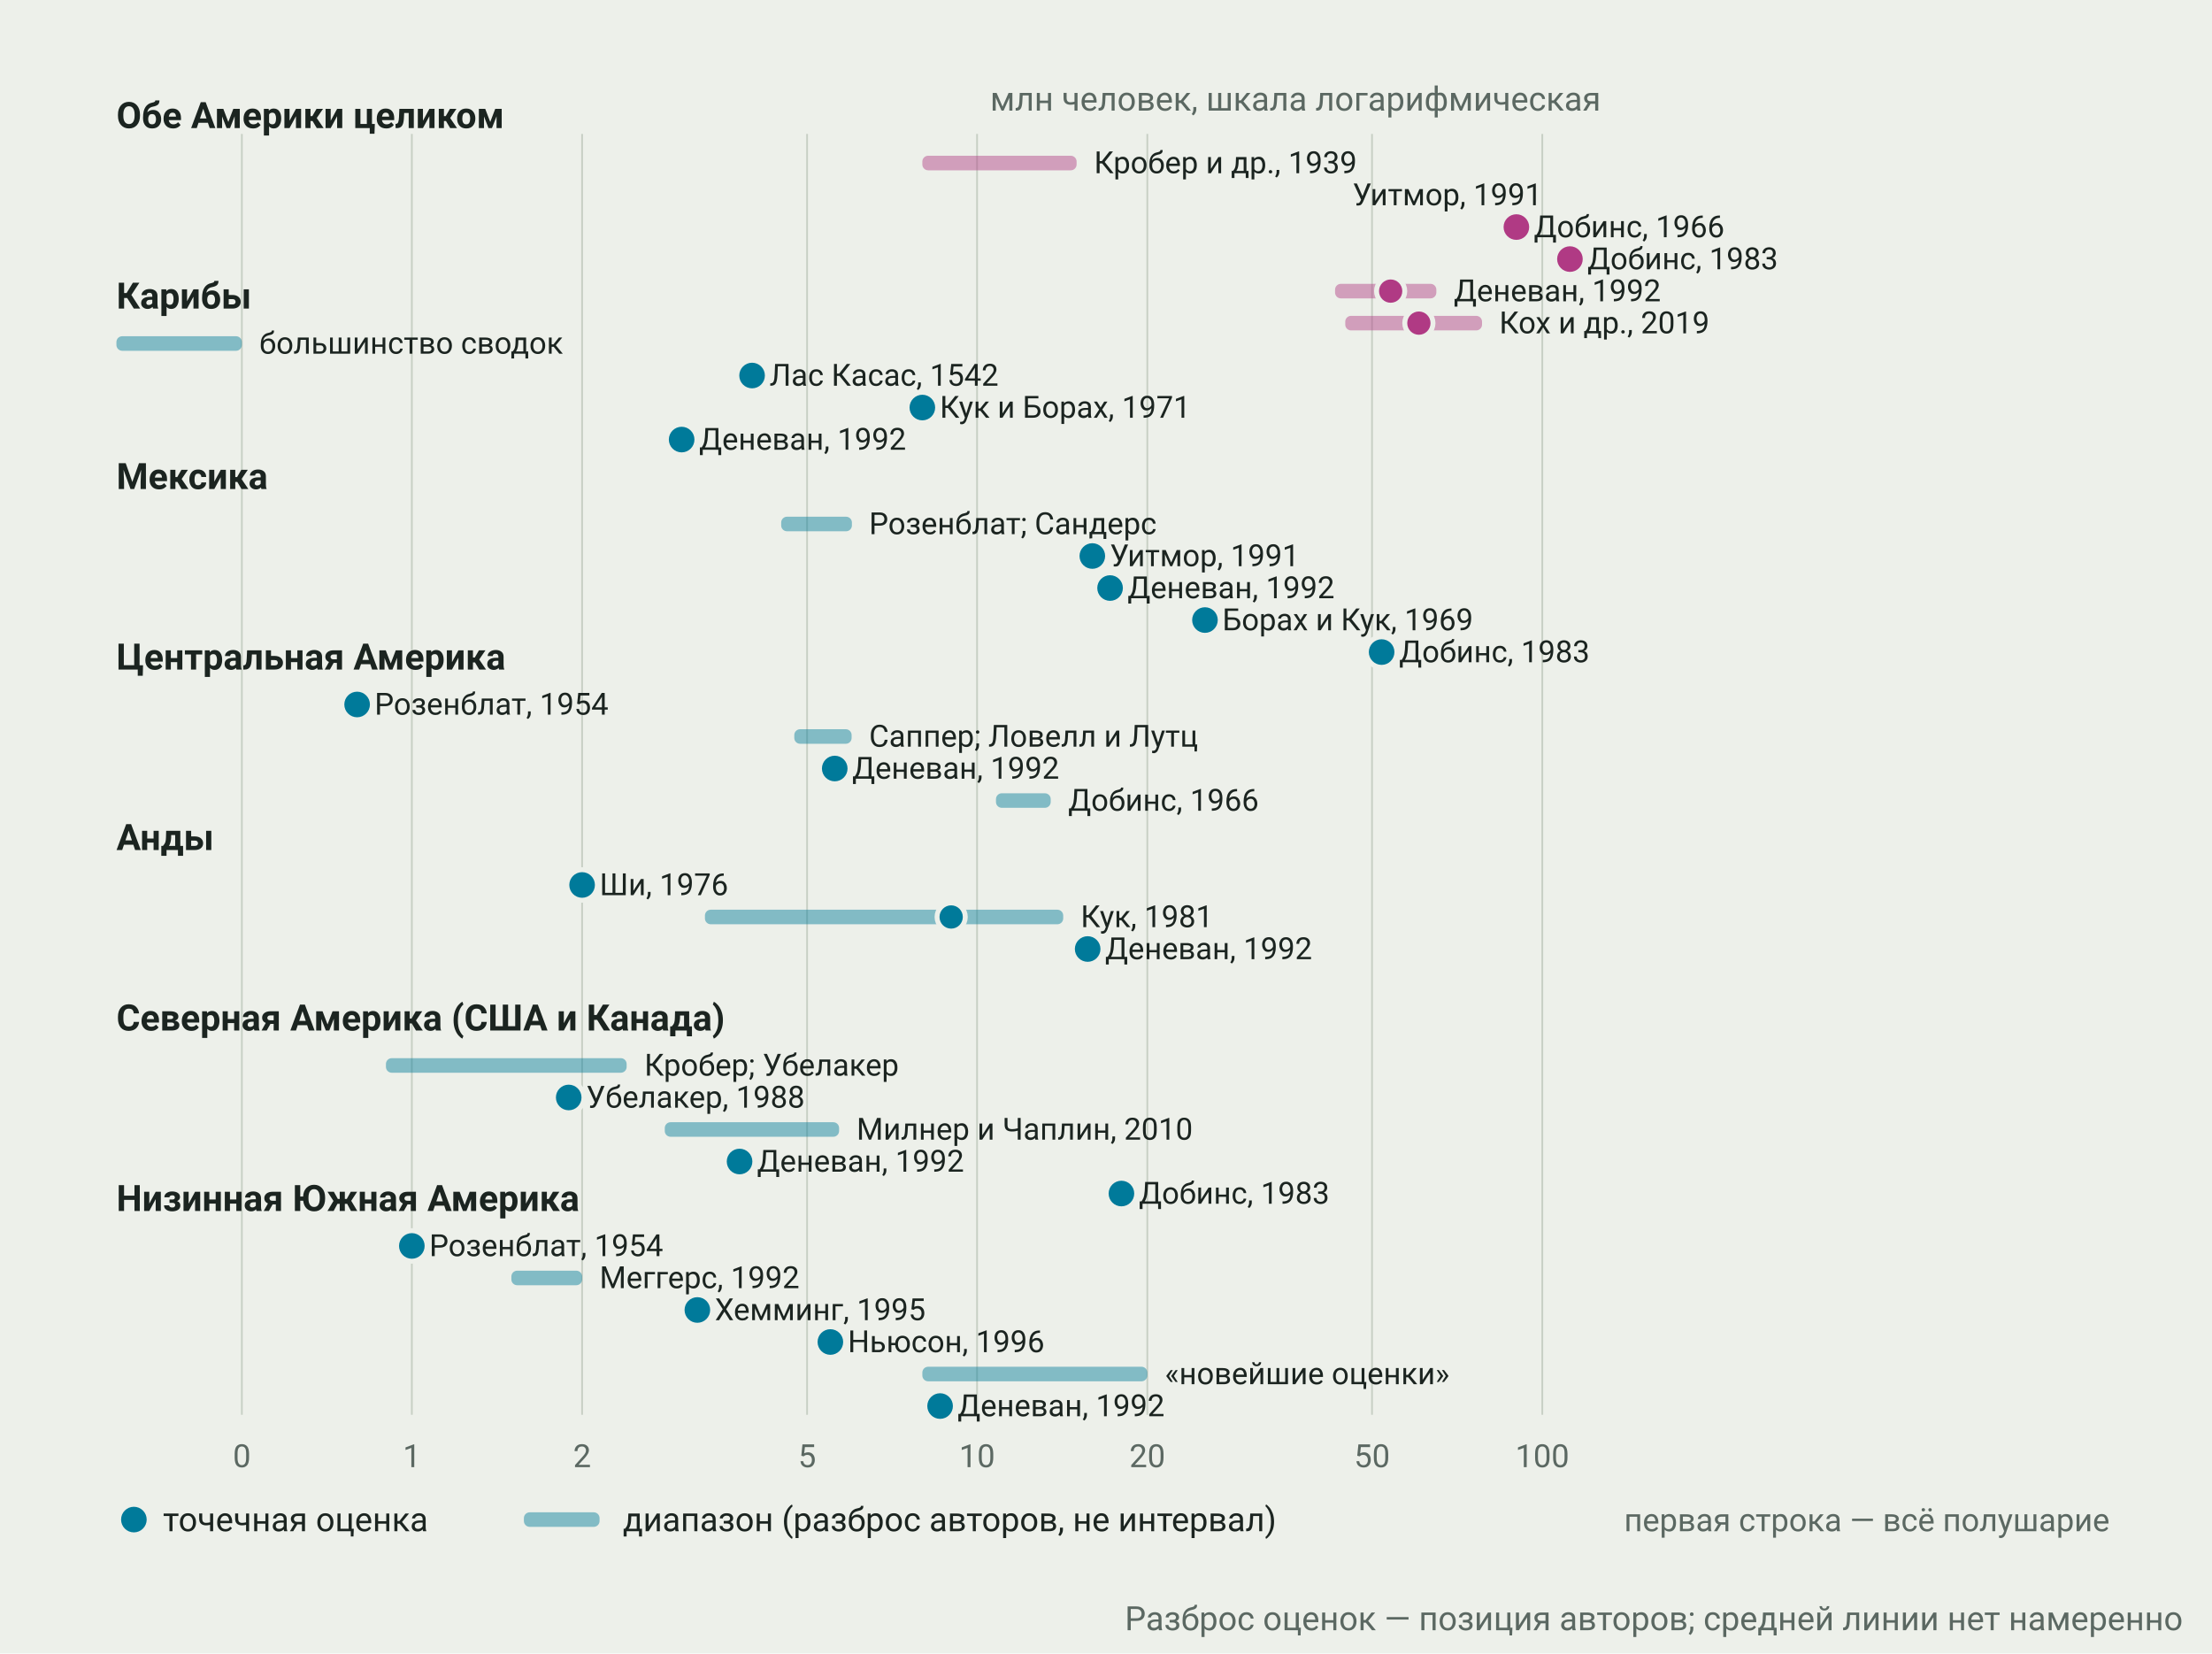
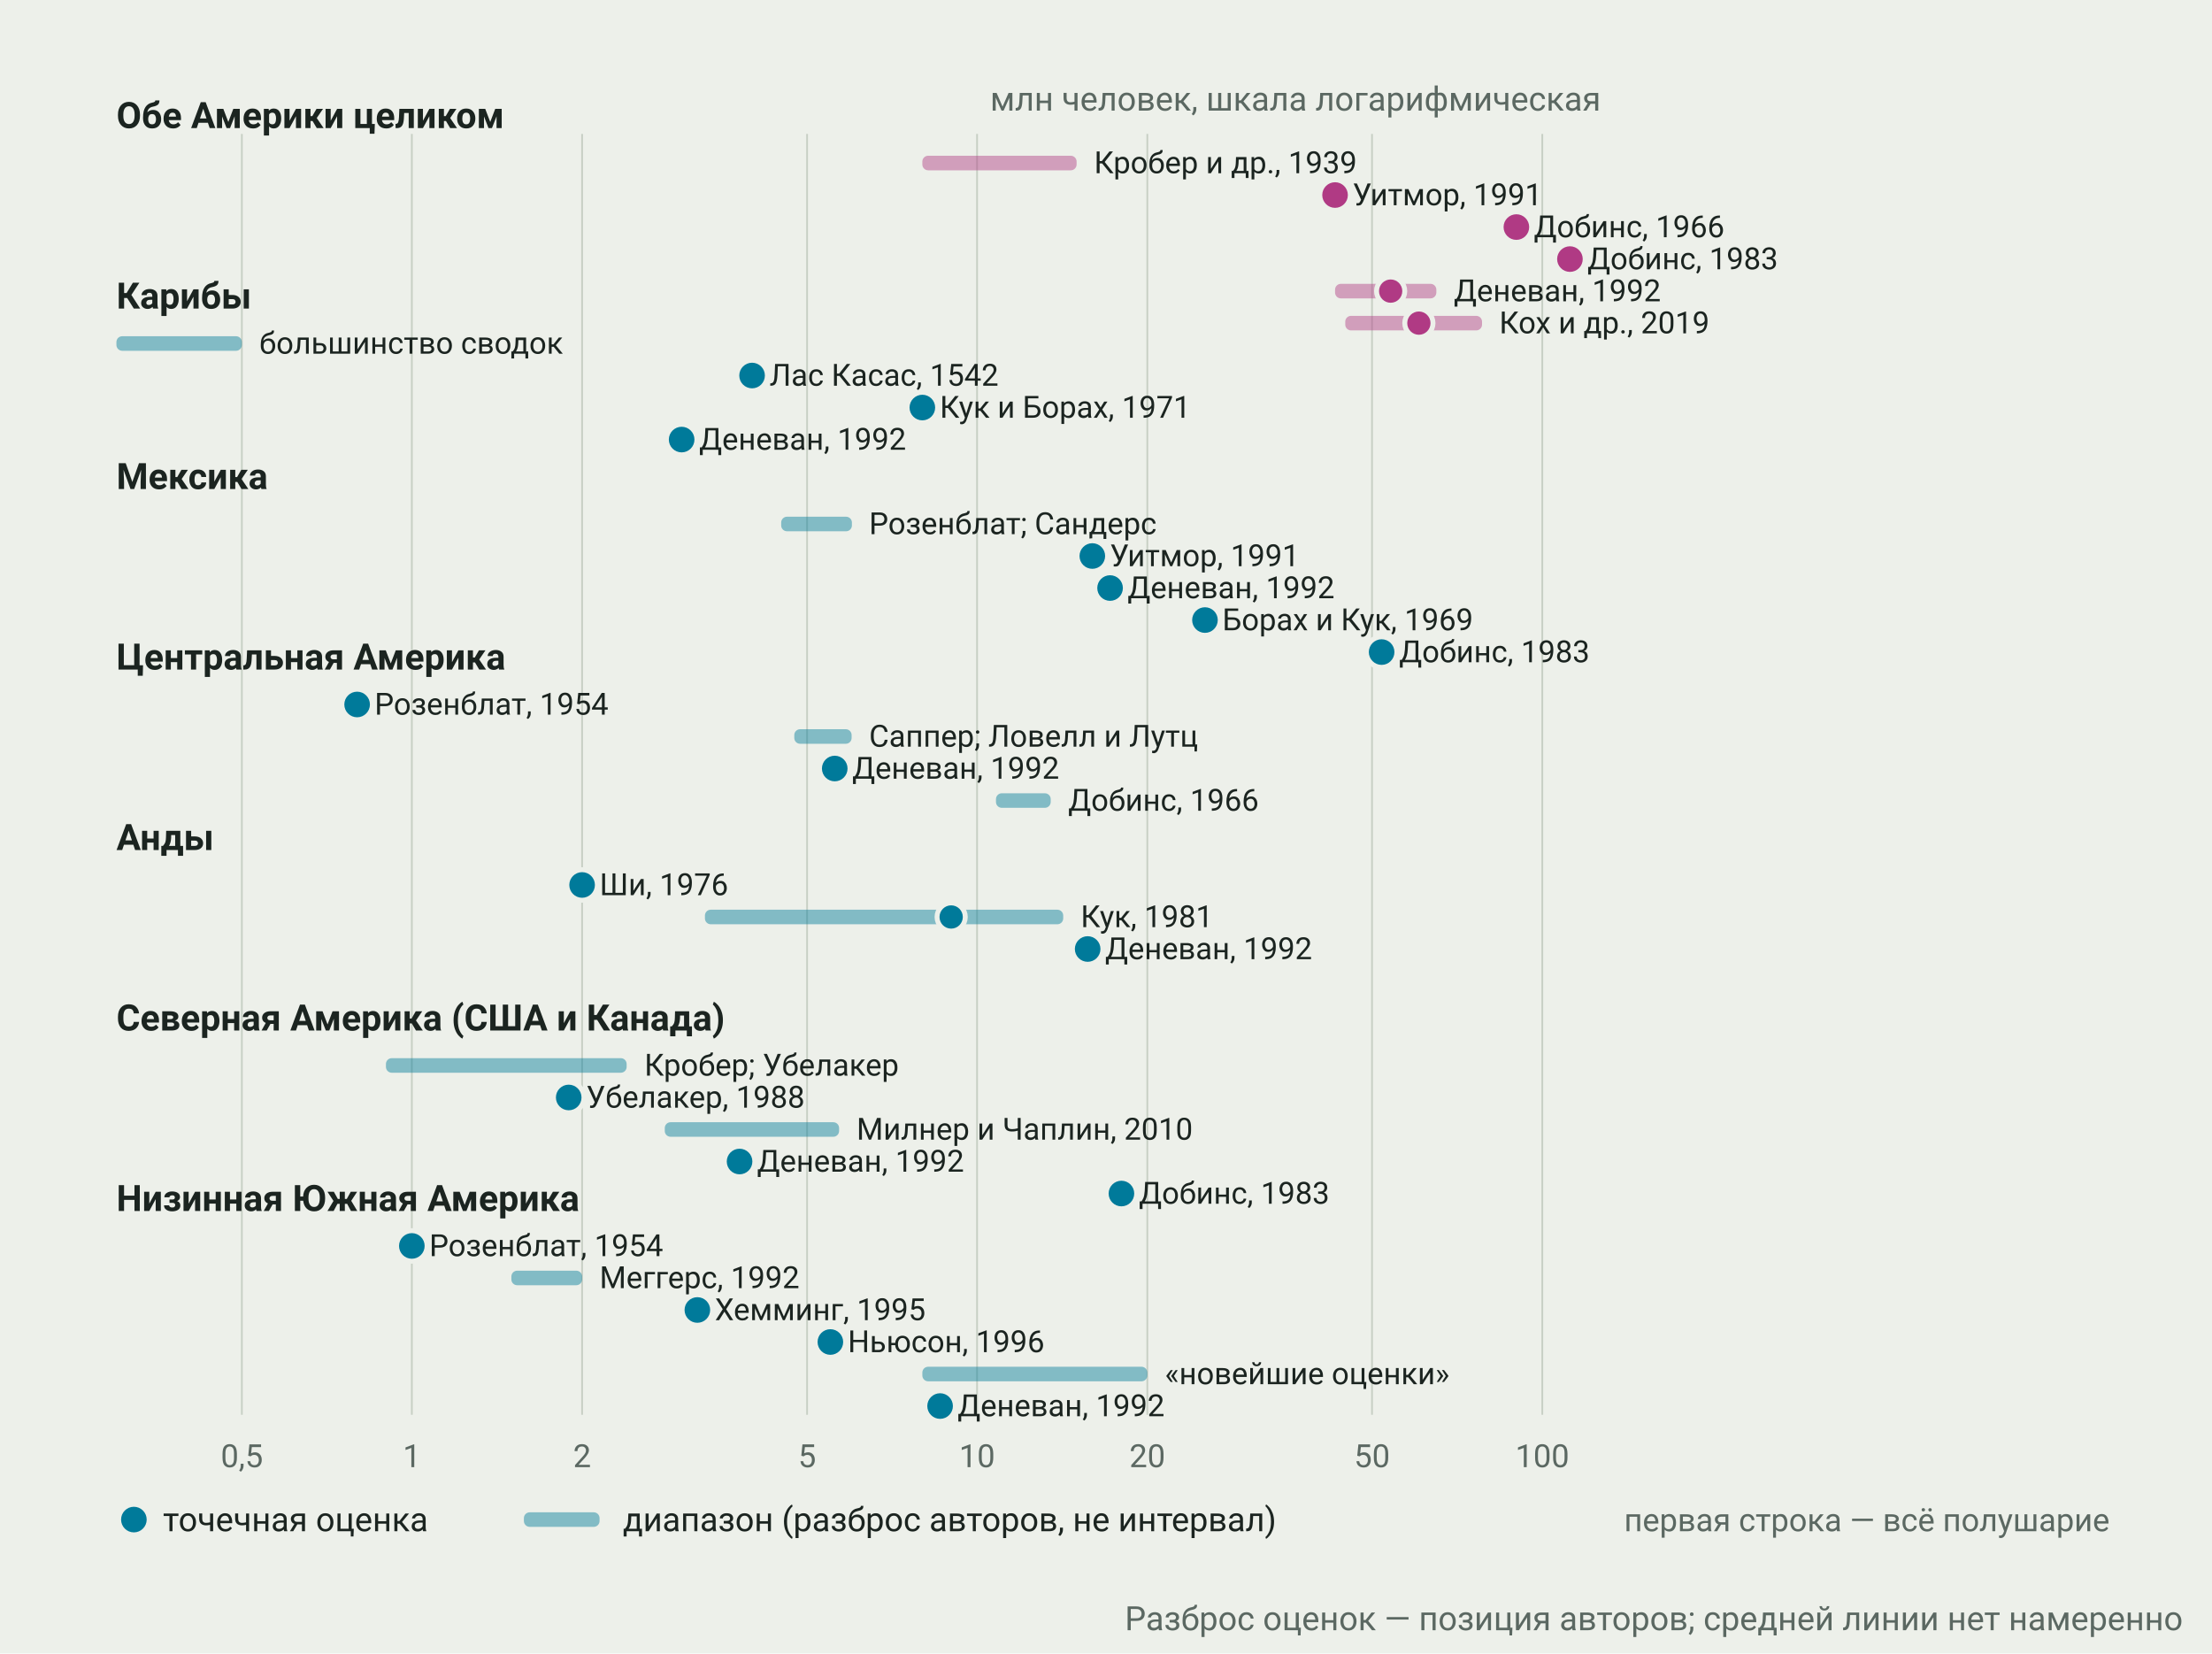
<svg xmlns="http://www.w3.org/2000/svg" viewBox="0 0 760 568" width="760" height="568" role="img" aria-labelledby="t d" font-family="'Alegreya Sans','Segoe UI',Roboto,'Helvetica Neue',Arial,sans-serif">
  <rect width="760" height="568" fill="#EDF0EA" />
  <line x1="83.1" y1="46.0" x2="83.1" y2="486.0" stroke="#C7CFC4" stroke-width="0.6" stroke-opacity="1.0" />
-   <text x="83.1" y="504.0" fill="#5B6862" font-size="11" text-anchor="middle" font-weight="400" font-family="'Alegreya Sans','Segoe UI',Roboto,'Helvetica Neue',Arial,sans-serif">0</text>
+   <text x="83.1" y="504.0" fill="#5B6862" font-size="11" text-anchor="middle" font-weight="400" font-family="'Alegreya Sans','Segoe UI',Roboto,'Helvetica Neue',Arial,sans-serif">0,5</text>
  <line x1="141.5" y1="46.0" x2="141.5" y2="486.0" stroke="#C7CFC4" stroke-width="0.6" stroke-opacity="1.0" />
  <text x="141.5" y="504.0" fill="#5B6862" font-size="11" text-anchor="middle" font-weight="400" font-family="'Alegreya Sans','Segoe UI',Roboto,'Helvetica Neue',Arial,sans-serif">1</text>
  <line x1="200.0" y1="46.0" x2="200.0" y2="486.0" stroke="#C7CFC4" stroke-width="0.6" stroke-opacity="1.0" />
  <text x="200.0" y="504.0" fill="#5B6862" font-size="11" text-anchor="middle" font-weight="400" font-family="'Alegreya Sans','Segoe UI',Roboto,'Helvetica Neue',Arial,sans-serif">2</text>
  <line x1="277.3" y1="46.0" x2="277.3" y2="486.0" stroke="#C7CFC4" stroke-width="0.6" stroke-opacity="1.0" />
  <text x="277.3" y="504.0" fill="#5B6862" font-size="11" text-anchor="middle" font-weight="400" font-family="'Alegreya Sans','Segoe UI',Roboto,'Helvetica Neue',Arial,sans-serif">5</text>
  <line x1="335.7" y1="46.0" x2="335.7" y2="486.0" stroke="#C7CFC4" stroke-width="0.6" stroke-opacity="1.0" />
  <text x="335.7" y="504.0" fill="#5B6862" font-size="11" text-anchor="middle" font-weight="400" font-family="'Alegreya Sans','Segoe UI',Roboto,'Helvetica Neue',Arial,sans-serif">10</text>
  <line x1="394.2" y1="46.0" x2="394.2" y2="486.0" stroke="#C7CFC4" stroke-width="0.6" stroke-opacity="1.0" />
  <text x="394.2" y="504.0" fill="#5B6862" font-size="11" text-anchor="middle" font-weight="400" font-family="'Alegreya Sans','Segoe UI',Roboto,'Helvetica Neue',Arial,sans-serif">20</text>
  <line x1="471.4" y1="46.0" x2="471.4" y2="486.0" stroke="#C7CFC4" stroke-width="0.6" stroke-opacity="1.0" />
  <text x="471.4" y="504.0" fill="#5B6862" font-size="11" text-anchor="middle" font-weight="400" font-family="'Alegreya Sans','Segoe UI',Roboto,'Helvetica Neue',Arial,sans-serif">50</text>
  <line x1="529.9" y1="46.0" x2="529.9" y2="486.0" stroke="#C7CFC4" stroke-width="0.6" stroke-opacity="1.0" />
  <text x="529.9" y="504.0" fill="#5B6862" font-size="11" text-anchor="middle" font-weight="400" font-family="'Alegreya Sans','Segoe UI',Roboto,'Helvetica Neue',Arial,sans-serif">100</text>
  <text x="550.0" y="38.0" fill="#5B6862" font-size="11.5" text-anchor="end" font-weight="400" font-family="'Alegreya Sans','Segoe UI',Roboto,'Helvetica Neue',Arial,sans-serif">млн человек, шкала логарифмическая</text>
  <text x="40.0" y="44.0" fill="#1B2420" font-size="12.5" text-anchor="start" font-weight="700" font-family="'Alegreya Sans','Segoe UI',Roboto,'Helvetica Neue',Arial,sans-serif">Обе Америки целиком</text>
  <rect x="316.9" y="53.5" width="53.0" height="5.0" rx="2" fill="#B03A84" fill-opacity="0.45" />
  <text x="375.9" y="59.5" fill="#1B2420" font-size="10.5" text-anchor="start" font-weight="400" font-family="'Alegreya Sans','Segoe UI',Roboto,'Helvetica Neue',Arial,sans-serif">Кробер и др., 1939</text>
-   <rect x="458.7" y="64.5" width="0.0" height="5.0" rx="2" fill="#B03A84" fill-opacity="0.45" />
+   <circle cx="458.7" cy="67.0" r="3.6" stroke="#EDF0EA" stroke-width="5" fill="#EDF0EA" />
+   <circle cx="458.7" cy="67.0" r="3.6" fill="#B03A84" stroke="#B03A84" stroke-width="1.6" />
  <text x="464.7" y="70.5" fill="#1B2420" font-size="10.5" text-anchor="start" font-weight="400" font-family="'Alegreya Sans','Segoe UI',Roboto,'Helvetica Neue',Arial,sans-serif">Уитмор, 1991</text>
  <circle cx="521.0" cy="78.0" r="3.6" stroke="#EDF0EA" stroke-width="5" fill="#EDF0EA" />
  <circle cx="521.0" cy="78.0" r="3.6" fill="#B03A84" stroke="#B03A84" stroke-width="1.6" />
  <text x="527.0" y="81.5" fill="#1B2420" font-size="10.5" text-anchor="start" font-weight="400" font-family="'Alegreya Sans','Segoe UI',Roboto,'Helvetica Neue',Arial,sans-serif">Добинс, 1966</text>
  <circle cx="539.4" cy="89.0" r="3.6" stroke="#EDF0EA" stroke-width="5" fill="#EDF0EA" />
  <circle cx="539.4" cy="89.0" r="3.6" fill="#B03A84" stroke="#B03A84" stroke-width="1.6" />
  <text x="545.4" y="92.5" fill="#1B2420" font-size="10.5" text-anchor="start" font-weight="400" font-family="'Alegreya Sans','Segoe UI',Roboto,'Helvetica Neue',Arial,sans-serif">Добинс, 1983</text>
  <rect x="458.7" y="97.5" width="34.8" height="5.0" rx="2" fill="#B03A84" fill-opacity="0.45" />
  <circle cx="477.8" cy="100.0" r="3.2" stroke="#EDF0EA" stroke-width="5" fill="#EDF0EA" />
  <circle cx="477.8" cy="100.0" r="3.2" fill="#B03A84" stroke="#B03A84" stroke-width="1.6" />
  <text x="499.5" y="103.5" fill="#1B2420" font-size="10.5" text-anchor="start" font-weight="400" font-family="'Alegreya Sans','Segoe UI',Roboto,'Helvetica Neue',Arial,sans-serif">Деневан, 1992</text>
  <rect x="462.2" y="108.5" width="47.0" height="5.0" rx="2" fill="#B03A84" fill-opacity="0.45" />
  <circle cx="487.5" cy="111.0" r="3.2" stroke="#EDF0EA" stroke-width="5" fill="#EDF0EA" />
  <circle cx="487.5" cy="111.0" r="3.2" fill="#B03A84" stroke="#B03A84" stroke-width="1.6" />
  <text x="515.1" y="114.5" fill="#1B2420" font-size="10.5" text-anchor="start" font-weight="400" font-family="'Alegreya Sans','Segoe UI',Roboto,'Helvetica Neue',Arial,sans-serif">Кох и др., 2019</text>
  <text x="40.0" y="106.0" fill="#1B2420" font-size="12.5" text-anchor="start" font-weight="700" font-family="'Alegreya Sans','Segoe UI',Roboto,'Helvetica Neue',Arial,sans-serif">Карибы</text>
  <rect x="40.0" y="115.5" width="43.1" height="5.0" rx="2" fill="#007A9A" fill-opacity="0.45" />
  <text x="89.1" y="121.5" fill="#1B2420" font-size="10.5" text-anchor="start" font-weight="400" font-family="'Alegreya Sans','Segoe UI',Roboto,'Helvetica Neue',Arial,sans-serif">большинство сводок</text>
  <circle cx="258.4" cy="129.0" r="3.6" stroke="#EDF0EA" stroke-width="5" fill="#EDF0EA" />
  <circle cx="258.4" cy="129.0" r="3.6" fill="#007A9A" stroke="#007A9A" stroke-width="1.6" />
  <text x="264.4" y="132.5" fill="#1B2420" font-size="10.5" text-anchor="start" font-weight="400" font-family="'Alegreya Sans','Segoe UI',Roboto,'Helvetica Neue',Arial,sans-serif">Лас Касас, 1542</text>
  <circle cx="316.9" cy="140.0" r="3.6" stroke="#EDF0EA" stroke-width="5" fill="#EDF0EA" />
  <circle cx="316.9" cy="140.0" r="3.6" fill="#007A9A" stroke="#007A9A" stroke-width="1.6" />
  <text x="322.9" y="143.5" fill="#1B2420" font-size="10.5" text-anchor="start" font-weight="400" font-family="'Alegreya Sans','Segoe UI',Roboto,'Helvetica Neue',Arial,sans-serif">Кук и Борах, 1971</text>
  <circle cx="234.2" cy="151.0" r="3.6" stroke="#EDF0EA" stroke-width="5" fill="#EDF0EA" />
  <circle cx="234.2" cy="151.0" r="3.6" fill="#007A9A" stroke="#007A9A" stroke-width="1.6" />
  <text x="240.2" y="154.5" fill="#1B2420" font-size="10.5" text-anchor="start" font-weight="400" font-family="'Alegreya Sans','Segoe UI',Roboto,'Helvetica Neue',Arial,sans-serif">Деневан, 1992</text>
  <text x="40.0" y="168.0" fill="#1B2420" font-size="12.5" text-anchor="start" font-weight="700" font-family="'Alegreya Sans','Segoe UI',Roboto,'Helvetica Neue',Arial,sans-serif">Мексика</text>
  <rect x="268.4" y="177.5" width="24.3" height="5.0" rx="2" fill="#007A9A" fill-opacity="0.45" />
  <text x="298.6" y="183.5" fill="#1B2420" font-size="10.5" text-anchor="start" font-weight="400" font-family="'Alegreya Sans','Segoe UI',Roboto,'Helvetica Neue',Arial,sans-serif">Розенблат; Сандерс</text>
  <circle cx="375.3" cy="191.0" r="3.6" stroke="#EDF0EA" stroke-width="5" fill="#EDF0EA" />
  <circle cx="375.3" cy="191.0" r="3.6" fill="#007A9A" stroke="#007A9A" stroke-width="1.6" />
  <text x="381.3" y="194.5" fill="#1B2420" font-size="10.5" text-anchor="start" font-weight="400" font-family="'Alegreya Sans','Segoe UI',Roboto,'Helvetica Neue',Arial,sans-serif">Уитмор, 1991</text>
  <circle cx="381.4" cy="202.0" r="3.6" stroke="#EDF0EA" stroke-width="5" fill="#EDF0EA" />
  <circle cx="381.4" cy="202.0" r="3.6" fill="#007A9A" stroke="#007A9A" stroke-width="1.6" />
  <text x="387.4" y="205.5" fill="#1B2420" font-size="10.5" text-anchor="start" font-weight="400" font-family="'Alegreya Sans','Segoe UI',Roboto,'Helvetica Neue',Arial,sans-serif">Деневан, 1992</text>
  <circle cx="414.0" cy="213.0" r="3.6" stroke="#EDF0EA" stroke-width="5" fill="#EDF0EA" />
  <circle cx="414.0" cy="213.0" r="3.6" fill="#007A9A" stroke="#007A9A" stroke-width="1.6" />
  <text x="420.0" y="216.5" fill="#1B2420" font-size="10.5" text-anchor="start" font-weight="400" font-family="'Alegreya Sans','Segoe UI',Roboto,'Helvetica Neue',Arial,sans-serif">Борах и Кук, 1969</text>
  <circle cx="474.7" cy="224.0" r="3.6" stroke="#EDF0EA" stroke-width="5" fill="#EDF0EA" />
  <circle cx="474.7" cy="224.0" r="3.6" fill="#007A9A" stroke="#007A9A" stroke-width="1.6" />
  <text x="480.7" y="227.5" fill="#1B2420" font-size="10.5" text-anchor="start" font-weight="400" font-family="'Alegreya Sans','Segoe UI',Roboto,'Helvetica Neue',Arial,sans-serif">Добинс, 1983</text>
  <text x="40.0" y="230.0" fill="#1B2420" font-size="12.5" text-anchor="start" font-weight="700" font-family="'Alegreya Sans','Segoe UI',Roboto,'Helvetica Neue',Arial,sans-serif">Центральная Америка</text>
  <circle cx="122.7" cy="242.0" r="3.6" stroke="#EDF0EA" stroke-width="5" fill="#EDF0EA" />
  <circle cx="122.7" cy="242.0" r="3.6" fill="#007A9A" stroke="#007A9A" stroke-width="1.6" />
  <text x="128.7" y="245.5" fill="#1B2420" font-size="10.5" text-anchor="start" font-weight="400" font-family="'Alegreya Sans','Segoe UI',Roboto,'Helvetica Neue',Arial,sans-serif">Розенблат, 1954</text>
  <rect x="272.9" y="250.5" width="19.7" height="5.0" rx="2" fill="#007A9A" fill-opacity="0.45" />
  <text x="298.6" y="256.5" fill="#1B2420" font-size="10.5" text-anchor="start" font-weight="400" font-family="'Alegreya Sans','Segoe UI',Roboto,'Helvetica Neue',Arial,sans-serif">Саппер; Ловелл и Лутц</text>
  <circle cx="286.8" cy="264.0" r="3.6" stroke="#EDF0EA" stroke-width="5" fill="#EDF0EA" />
  <circle cx="286.8" cy="264.0" r="3.6" fill="#007A9A" stroke="#007A9A" stroke-width="1.6" />
  <text x="292.8" y="267.5" fill="#1B2420" font-size="10.5" text-anchor="start" font-weight="400" font-family="'Alegreya Sans','Segoe UI',Roboto,'Helvetica Neue',Arial,sans-serif">Деневан, 1992</text>
  <rect x="342.2" y="272.5" width="18.8" height="5.0" rx="2" fill="#007A9A" fill-opacity="0.45" />
  <text x="367.0" y="278.5" fill="#1B2420" font-size="10.5" text-anchor="start" font-weight="400" font-family="'Alegreya Sans','Segoe UI',Roboto,'Helvetica Neue',Arial,sans-serif">Добинс, 1966</text>
  <text x="40.0" y="292.0" fill="#1B2420" font-size="12.5" text-anchor="start" font-weight="700" font-family="'Alegreya Sans','Segoe UI',Roboto,'Helvetica Neue',Arial,sans-serif">Анды</text>
  <circle cx="200.0" cy="304.0" r="3.6" stroke="#EDF0EA" stroke-width="5" fill="#EDF0EA" />
  <circle cx="200.0" cy="304.0" r="3.6" fill="#007A9A" stroke="#007A9A" stroke-width="1.6" />
  <text x="206.0" y="307.5" fill="#1B2420" font-size="10.5" text-anchor="start" font-weight="400" font-family="'Alegreya Sans','Segoe UI',Roboto,'Helvetica Neue',Arial,sans-serif">Ши, 1976</text>
  <rect x="242.2" y="312.5" width="123.1" height="5.0" rx="2" fill="#007A9A" fill-opacity="0.45" />
  <circle cx="326.8" cy="315.0" r="3.2" stroke="#EDF0EA" stroke-width="5" fill="#EDF0EA" />
  <circle cx="326.8" cy="315.0" r="3.2" fill="#007A9A" stroke="#007A9A" stroke-width="1.6" />
  <text x="371.3" y="318.5" fill="#1B2420" font-size="10.5" text-anchor="start" font-weight="400" font-family="'Alegreya Sans','Segoe UI',Roboto,'Helvetica Neue',Arial,sans-serif">Кук, 1981</text>
  <circle cx="373.7" cy="326.0" r="3.6" stroke="#EDF0EA" stroke-width="5" fill="#EDF0EA" />
  <circle cx="373.7" cy="326.0" r="3.6" fill="#007A9A" stroke="#007A9A" stroke-width="1.6" />
  <text x="379.7" y="329.5" fill="#1B2420" font-size="10.5" text-anchor="start" font-weight="400" font-family="'Alegreya Sans','Segoe UI',Roboto,'Helvetica Neue',Arial,sans-serif">Деневан, 1992</text>
  <text x="40.0" y="354.0" fill="#1B2420" font-size="12.5" text-anchor="start" font-weight="700" font-family="'Alegreya Sans','Segoe UI',Roboto,'Helvetica Neue',Arial,sans-serif">Северная Америка (США и Канада)</text>
  <rect x="132.6" y="363.5" width="82.7" height="5.0" rx="2" fill="#007A9A" fill-opacity="0.45" />
  <text x="221.4" y="369.5" fill="#1B2420" font-size="10.5" text-anchor="start" font-weight="400" font-family="'Alegreya Sans','Segoe UI',Roboto,'Helvetica Neue',Arial,sans-serif">Кробер; Убелакер</text>
  <circle cx="195.4" cy="377.0" r="3.6" stroke="#EDF0EA" stroke-width="5" fill="#EDF0EA" />
  <circle cx="195.4" cy="377.0" r="3.6" fill="#007A9A" stroke="#007A9A" stroke-width="1.6" />
  <text x="201.4" y="380.5" fill="#1B2420" font-size="10.5" text-anchor="start" font-weight="400" font-family="'Alegreya Sans','Segoe UI',Roboto,'Helvetica Neue',Arial,sans-serif">Убелакер, 1988</text>
  <rect x="228.4" y="385.5" width="59.9" height="5.0" rx="2" fill="#007A9A" fill-opacity="0.45" />
  <text x="294.3" y="391.5" fill="#1B2420" font-size="10.5" text-anchor="start" font-weight="400" font-family="'Alegreya Sans','Segoe UI',Roboto,'Helvetica Neue',Arial,sans-serif">Милнер и Чаплин, 2010</text>
  <circle cx="254.1" cy="399.0" r="3.6" stroke="#EDF0EA" stroke-width="5" fill="#EDF0EA" />
  <circle cx="254.1" cy="399.0" r="3.6" fill="#007A9A" stroke="#007A9A" stroke-width="1.6" />
  <text x="260.1" y="402.5" fill="#1B2420" font-size="10.5" text-anchor="start" font-weight="400" font-family="'Alegreya Sans','Segoe UI',Roboto,'Helvetica Neue',Arial,sans-serif">Деневан, 1992</text>
  <circle cx="385.3" cy="410.0" r="3.6" stroke="#EDF0EA" stroke-width="5" fill="#EDF0EA" />
  <circle cx="385.3" cy="410.0" r="3.6" fill="#007A9A" stroke="#007A9A" stroke-width="1.6" />
  <text x="391.3" y="413.5" fill="#1B2420" font-size="10.5" text-anchor="start" font-weight="400" font-family="'Alegreya Sans','Segoe UI',Roboto,'Helvetica Neue',Arial,sans-serif">Добинс, 1983</text>
  <text x="40.0" y="416.0" fill="#1B2420" font-size="12.5" text-anchor="start" font-weight="700" font-family="'Alegreya Sans','Segoe UI',Roboto,'Helvetica Neue',Arial,sans-serif">Низинная Южная Америка</text>
  <circle cx="141.5" cy="428.0" r="3.6" stroke="#EDF0EA" stroke-width="5" fill="#EDF0EA" />
  <circle cx="141.5" cy="428.0" r="3.6" fill="#007A9A" stroke="#007A9A" stroke-width="1.6" />
  <text x="147.5" y="431.5" fill="#1B2420" font-size="10.5" text-anchor="start" font-weight="400" font-family="'Alegreya Sans','Segoe UI',Roboto,'Helvetica Neue',Arial,sans-serif">Розенблат, 1954</text>
  <rect x="175.7" y="436.5" width="24.3" height="5.0" rx="2" fill="#007A9A" fill-opacity="0.45" />
  <text x="206.0" y="442.5" fill="#1B2420" font-size="10.5" text-anchor="start" font-weight="400" font-family="'Alegreya Sans','Segoe UI',Roboto,'Helvetica Neue',Arial,sans-serif">Меггерс, 1992</text>
  <circle cx="239.6" cy="450.0" r="3.6" stroke="#EDF0EA" stroke-width="5" fill="#EDF0EA" />
  <circle cx="239.6" cy="450.0" r="3.6" fill="#007A9A" stroke="#007A9A" stroke-width="1.6" />
  <text x="245.6" y="453.5" fill="#1B2420" font-size="10.5" text-anchor="start" font-weight="400" font-family="'Alegreya Sans','Segoe UI',Roboto,'Helvetica Neue',Arial,sans-serif">Хемминг, 1995</text>
  <circle cx="285.3" cy="461.0" r="3.6" stroke="#EDF0EA" stroke-width="5" fill="#EDF0EA" />
  <circle cx="285.3" cy="461.0" r="3.6" fill="#007A9A" stroke="#007A9A" stroke-width="1.6" />
  <text x="291.3" y="464.5" fill="#1B2420" font-size="10.5" text-anchor="start" font-weight="400" font-family="'Alegreya Sans','Segoe UI',Roboto,'Helvetica Neue',Arial,sans-serif">Ньюсон, 1996</text>
  <rect x="316.9" y="469.5" width="77.3" height="5.0" rx="2" fill="#007A9A" fill-opacity="0.45" />
  <text x="400.2" y="475.5" fill="#1B2420" font-size="10.5" text-anchor="start" font-weight="400" font-family="'Alegreya Sans','Segoe UI',Roboto,'Helvetica Neue',Arial,sans-serif">«новейшие оценки»</text>
  <circle cx="323.0" cy="483.0" r="3.6" stroke="#EDF0EA" stroke-width="5" fill="#EDF0EA" />
  <circle cx="323.0" cy="483.0" r="3.6" fill="#007A9A" stroke="#007A9A" stroke-width="1.6" />
  <text x="329.0" y="486.5" fill="#1B2420" font-size="10.5" text-anchor="start" font-weight="400" font-family="'Alegreya Sans','Segoe UI',Roboto,'Helvetica Neue',Arial,sans-serif">Деневан, 1992</text>
  <circle cx="46.0" cy="522.0" r="3.6" stroke="#EDF0EA" stroke-width="5" fill="#EDF0EA" />
  <circle cx="46.0" cy="522.0" r="3.6" fill="#007A9A" stroke="#007A9A" stroke-width="1.6" />
  <text x="56.0" y="526.0" fill="#1B2420" font-size="11.5" text-anchor="start" font-weight="400" font-family="'Alegreya Sans','Segoe UI',Roboto,'Helvetica Neue',Arial,sans-serif">точечная оценка</text>
  <rect x="180.0" y="519.5" width="26.0" height="5.0" rx="2" fill="#007A9A" fill-opacity="0.45" />
  <text x="214.0" y="526.0" fill="#1B2420" font-size="11.5" text-anchor="start" font-weight="400" font-family="'Alegreya Sans','Segoe UI',Roboto,'Helvetica Neue',Arial,sans-serif">диапазон (разброс авторов, не интервал)</text>
  <text x="558.0" y="526.0" fill="#5B6862" font-size="11" text-anchor="start" font-weight="400" font-family="'Alegreya Sans','Segoe UI',Roboto,'Helvetica Neue',Arial,sans-serif">первая строка — всё полушарие</text>
  <text x="750.0" y="560.0" fill="#5B6862" font-size="11.5" text-anchor="end" font-weight="400" font-family="'Alegreya Sans','Segoe UI',Roboto,'Helvetica Neue',Arial,sans-serif">Разброс оценок — позиция авторов; средней линии нет намеренно</text>
</svg>
